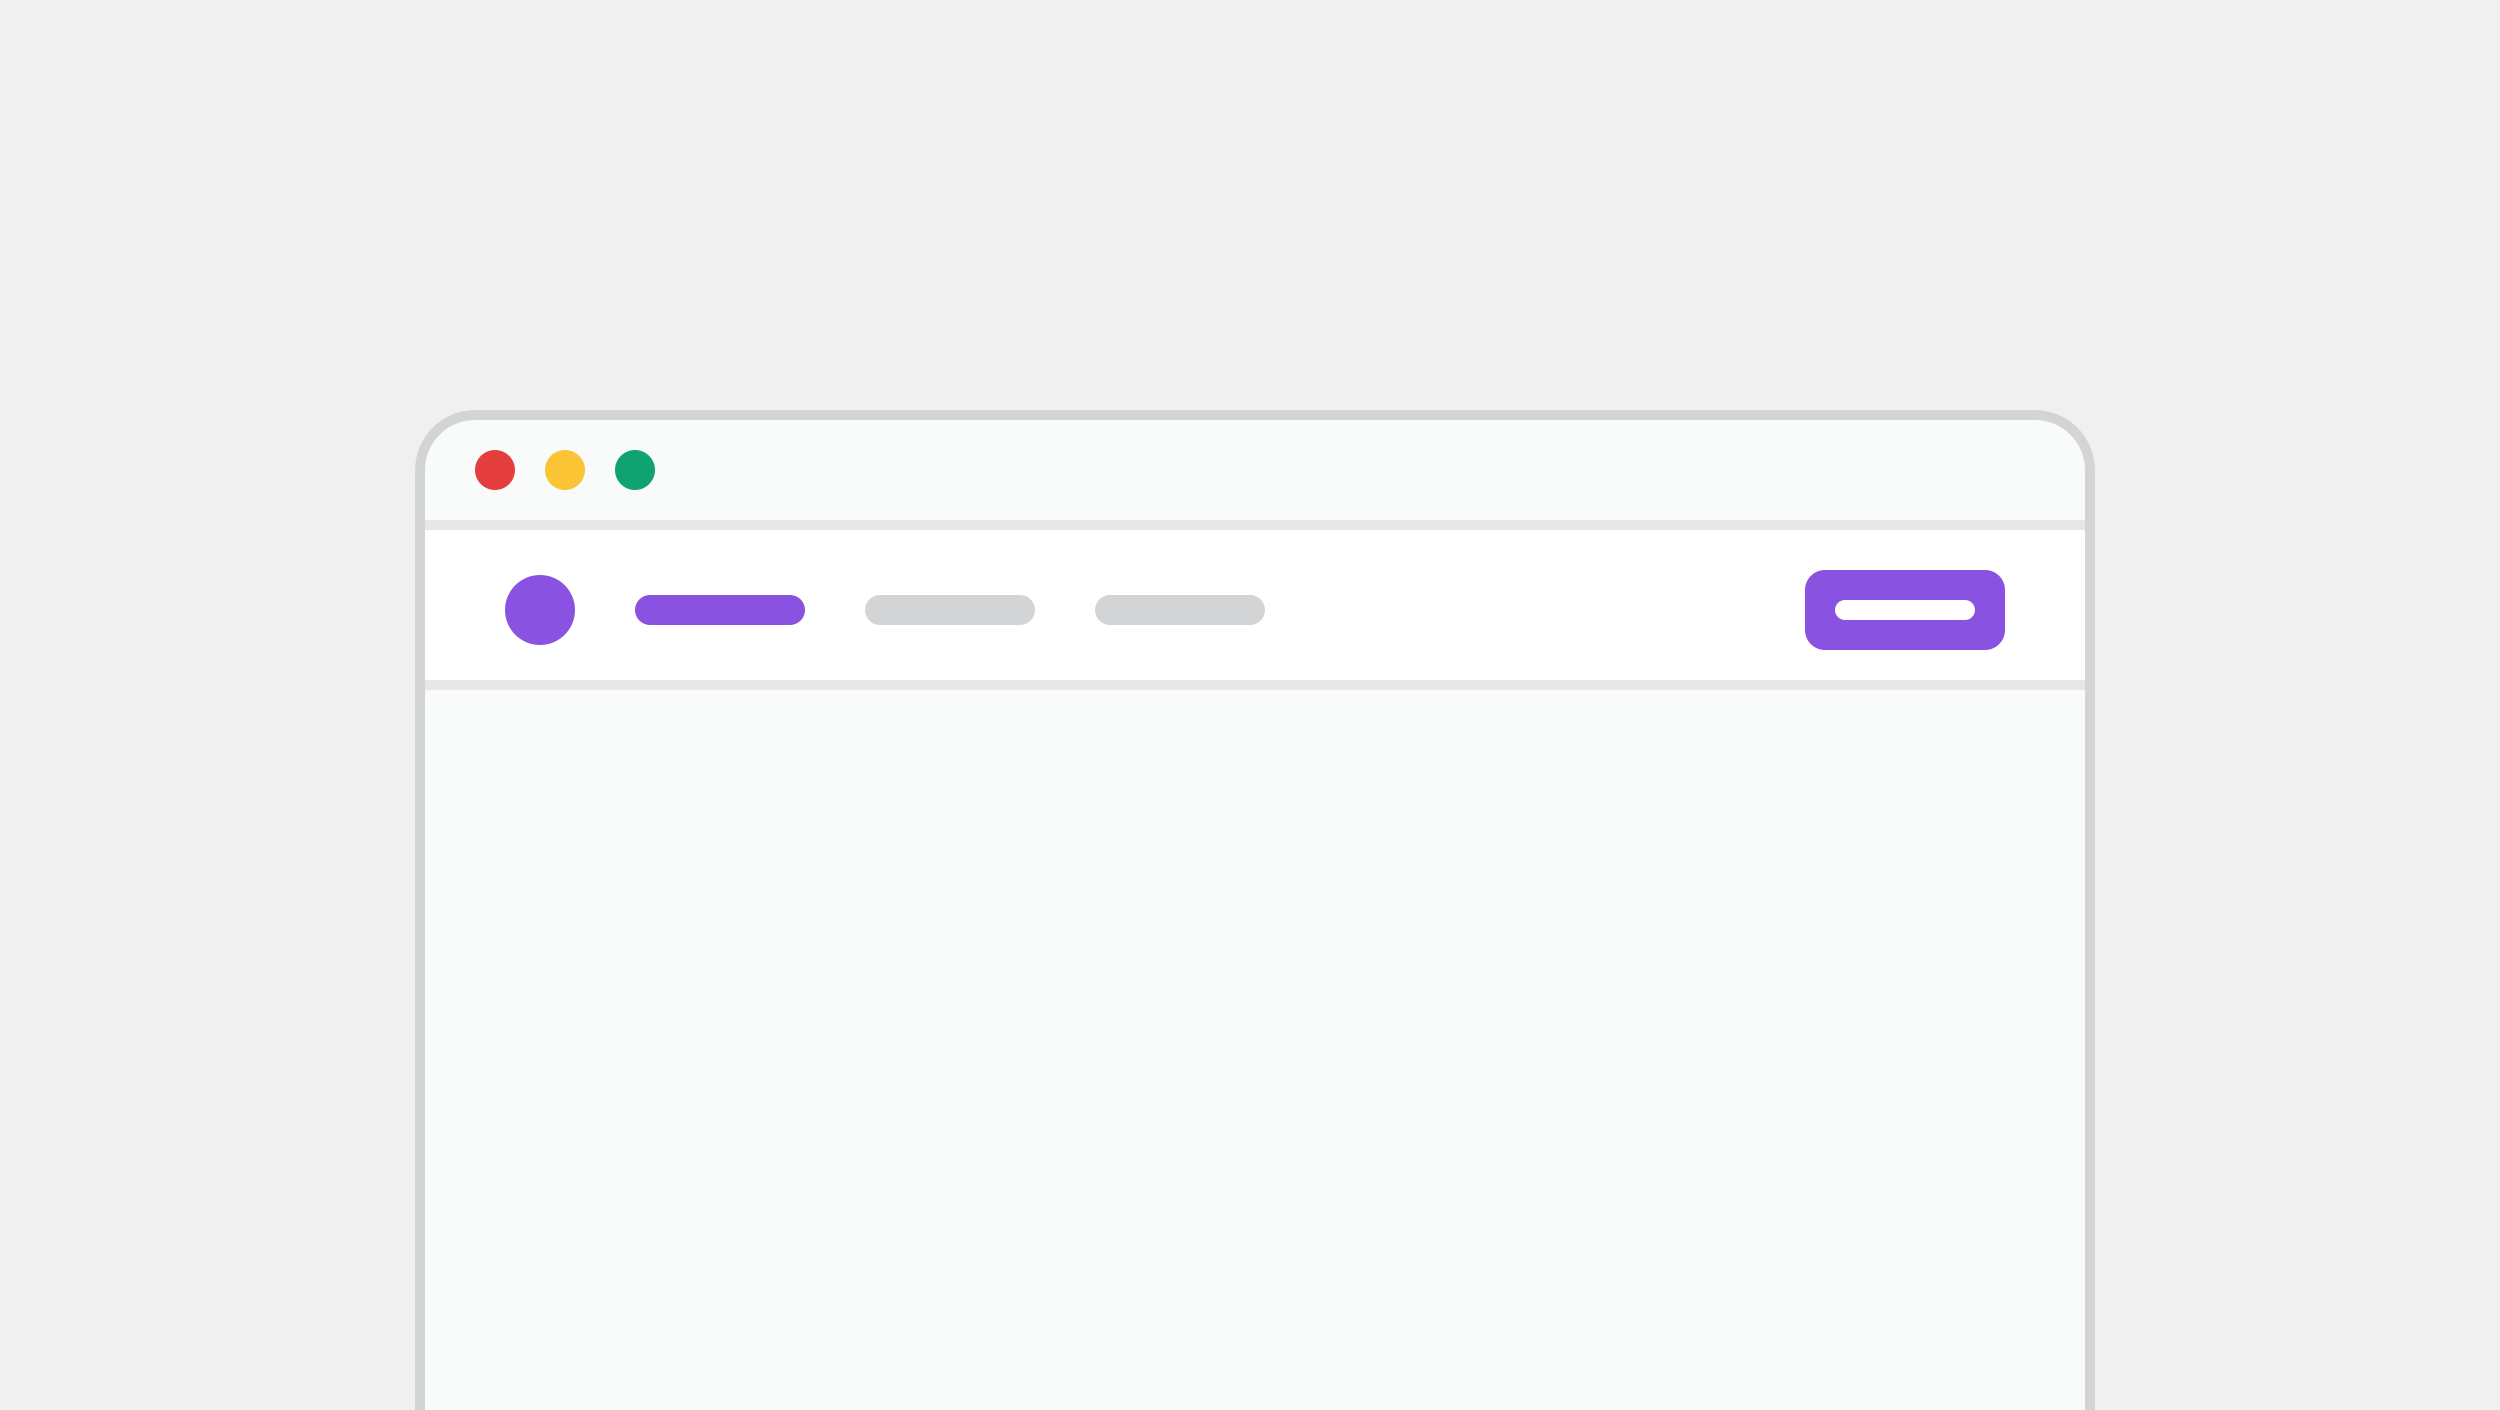
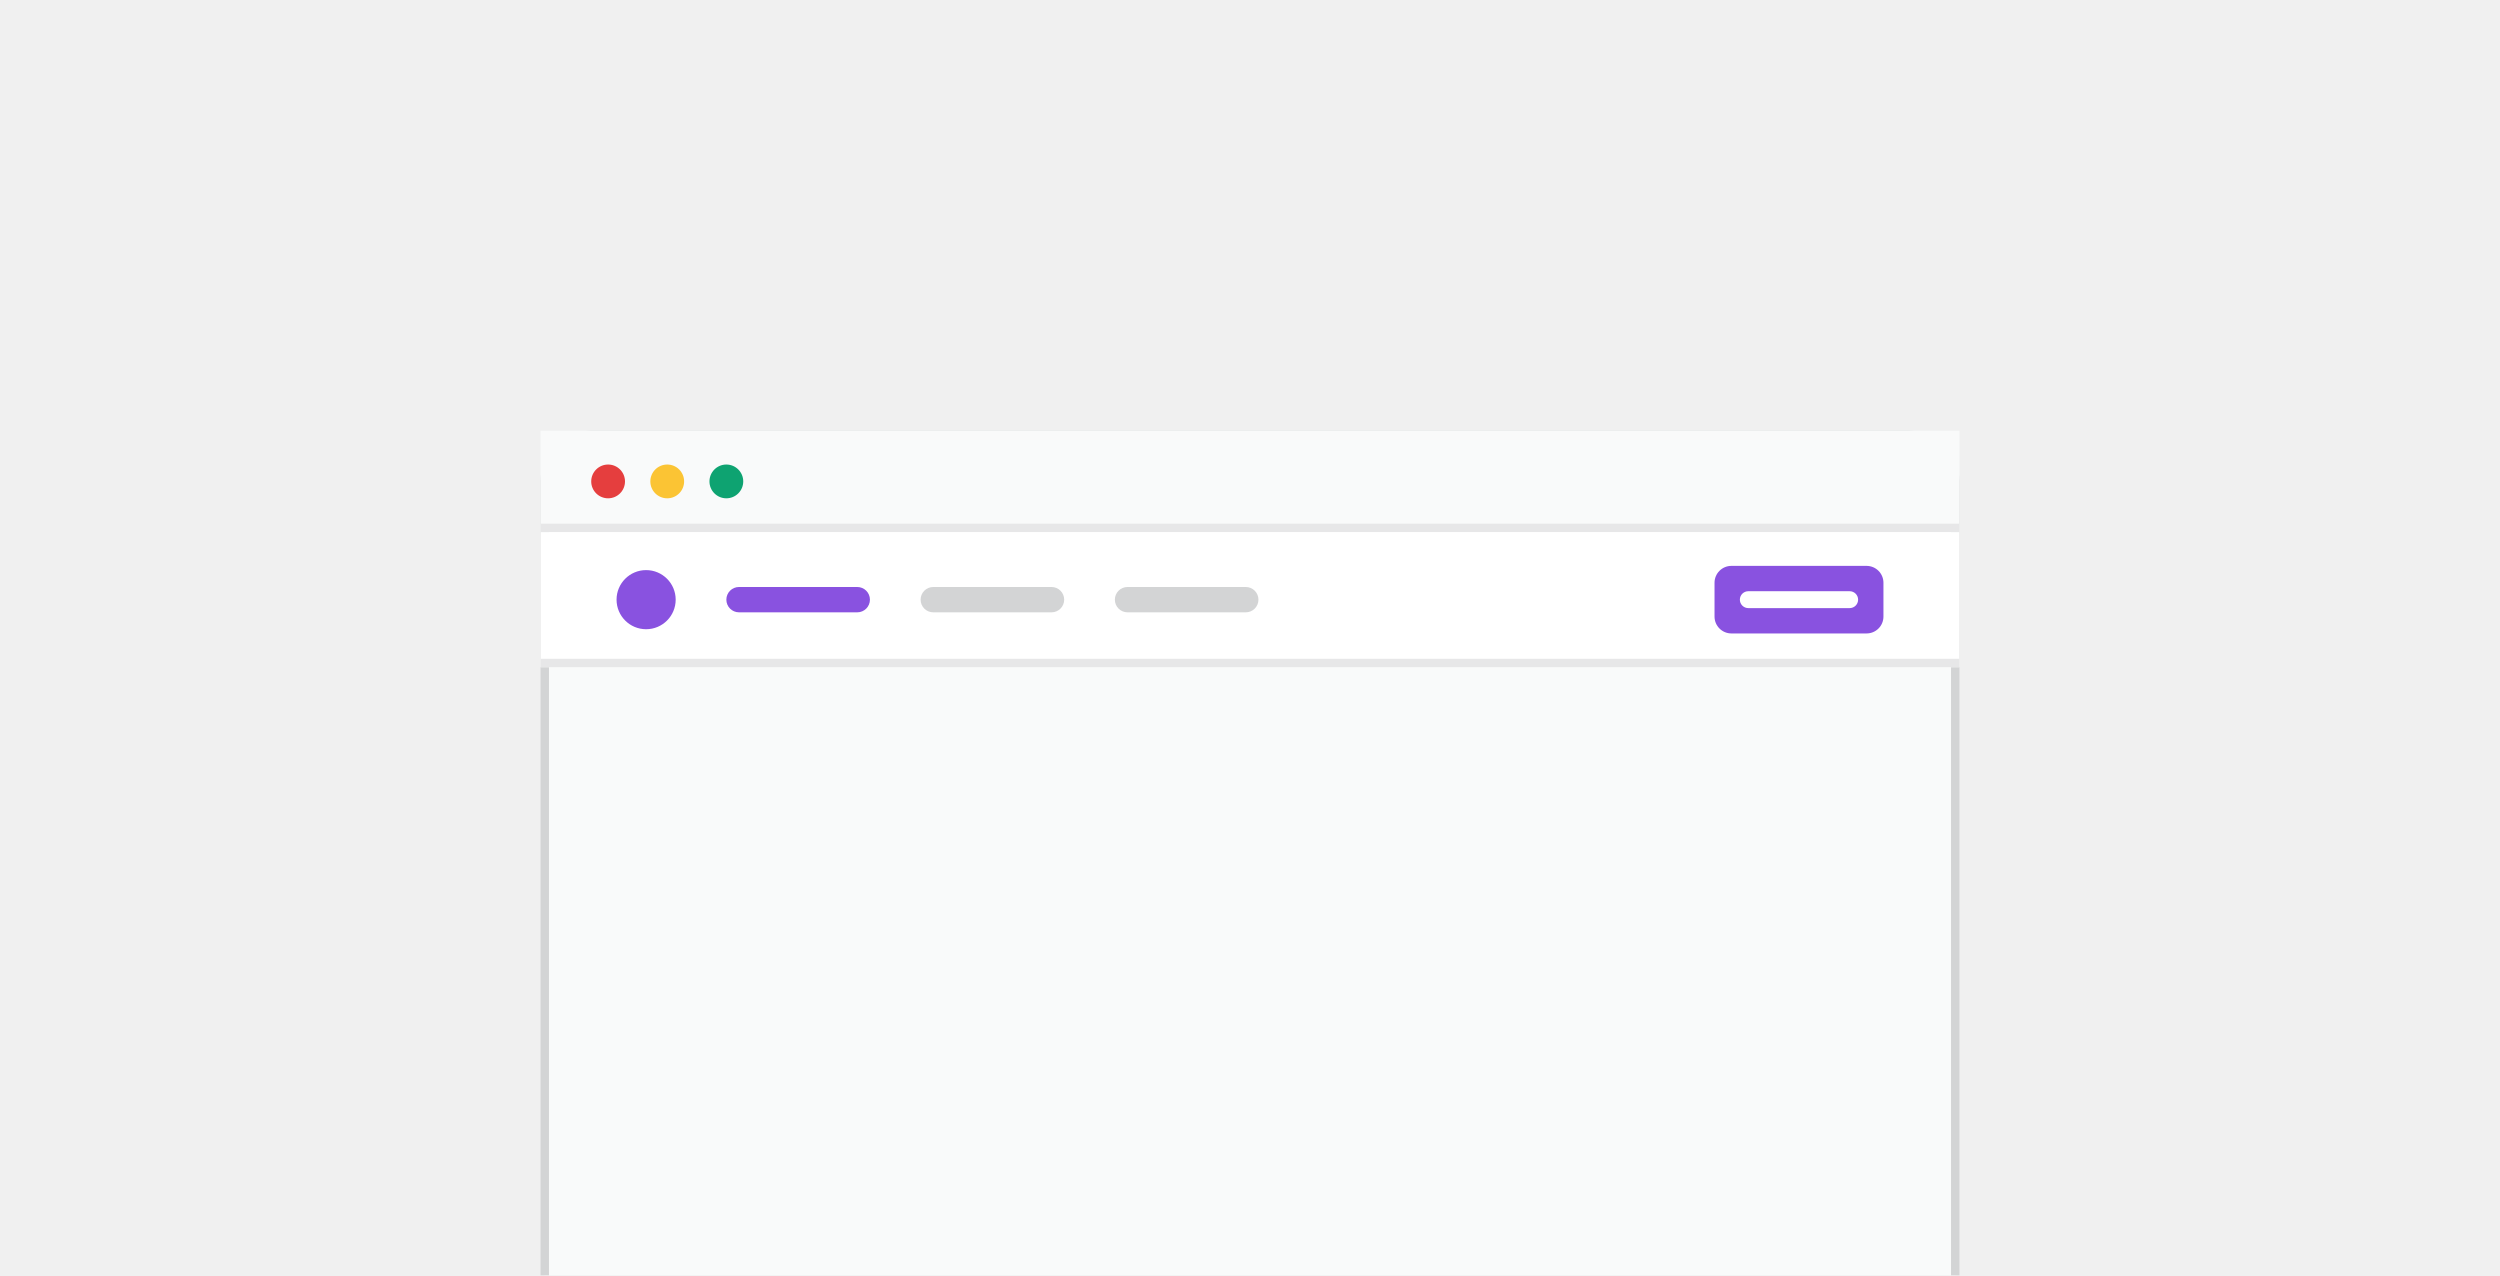
- <svg xmlns="http://www.w3.org/2000/svg" width="250" height="141" viewBox="0 0 250 141" fill="none">
-   <g clip-path="url(#clip0_10_7791)">
-     <g clip-path="url(#clip1_10_7791)">
-       <path d="M41.5 47C41.5 43.686 44.186 41 47.5 41H203.5C206.814 41 209.5 43.686 209.5 47V146C209.5 149.314 206.814 152 203.5 152H47.5C44.186 152 41.5 149.314 41.5 146V47Z" fill="#F9FAFA" />
-       <mask id="path-3-inside-1_10_7791" fill="white">
-         <path d="M41.5 41H209.5V53H41.5V41Z" />
-       </mask>
-       <path d="M41.5 41H209.5V53H41.5V41Z" fill="#F9FAFA" />
-       <path d="M209.5 52H41.5V54H209.5V52Z" fill="#E7E7E8" mask="url(#path-3-inside-1_10_7791)" />
-       <rect x="47.5" y="45" width="4" height="4" rx="2" fill="#E53E3E" />
-       <rect x="54.5" y="45" width="4" height="4" rx="2" fill="#FBC434" />
-       <rect x="61.5" y="45" width="4" height="4" rx="2" fill="#0EA371" />
-       <mask id="path-8-inside-2_10_7791" fill="white">
-         <path d="M41.5 53H209.5V69H41.5V53Z" />
-       </mask>
-       <path d="M41.5 53H209.5V69H41.5V53Z" fill="white" />
-       <path d="M209.5 68H41.5V70H209.5V68Z" fill="#E7E7E8" mask="url(#path-8-inside-2_10_7791)" />
-       <rect x="50.5" y="57.5" width="7" height="7" rx="3.5" fill="#8952E0" />
-       <rect x="63.5" y="59.5" width="17" height="3" rx="1.5" fill="#8952E0" />
-       <rect x="86.5" y="59.5" width="17" height="3" rx="1.5" fill="#D3D4D5" />
-       <rect x="109.5" y="59.5" width="17" height="3" rx="1.5" fill="#D3D4D5" />
-       <rect x="180.5" y="57" width="20" height="8" rx="2" fill="#8952E0" />
-       <rect x="183.5" y="60" width="14" height="2" rx="1" fill="white" />
-     </g>
-     <path d="M42 47C42 43.962 44.462 41.5 47.5 41.5H203.5C206.538 41.5 209 43.962 209 47V146C209 149.038 206.538 151.5 203.5 151.5H47.5C44.462 151.5 42 149.038 42 146V47Z" stroke="#D3D4D5" />
+ <svg xmlns="http://www.w3.org/2000/svg" width="296" height="151" viewBox="0 0 296 151" fill="none">
+   <g clip-path="url(#clip0_263_11709)">
+     <path d="M70 51.5H226C229.038 51.5 231.5 53.962 231.5 57V194C231.5 197.038 229.038 199.5 226 199.5H70C66.962 199.5 64.5 197.038 64.5 194V57C64.5 53.962 66.962 51.5 70 51.5Z" fill="#F9FAFA" />
+     <path d="M70 51.5H226C229.038 51.5 231.5 53.962 231.5 57V194C231.5 197.038 229.038 199.5 226 199.5H70C66.962 199.5 64.5 197.038 64.5 194V57C64.5 53.962 66.962 51.5 70 51.5Z" stroke="#D3D4D5" />
+     <mask id="path-2-inside-1_263_11709" fill="white">
+       <path d="M64 51H232V63H64V51Z" />
+     </mask>
+     <path d="M64 51H232V63H64V51Z" fill="#F9FAFA" />
+     <path d="M232 62H64V64H232V62Z" fill="#E7E7E8" mask="url(#path-2-inside-1_263_11709)" />
+     <rect x="70" y="55" width="4" height="4" rx="2" fill="#E53E3E" />
+     <rect x="77" y="55" width="4" height="4" rx="2" fill="#FBC434" />
+     <rect x="84" y="55" width="4" height="4" rx="2" fill="#0EA371" />
+     <mask id="path-7-inside-2_263_11709" fill="white">
+       <path d="M64 63H232V79H64V63Z" />
+     </mask>
+     <path d="M64 63H232V79H64V63Z" fill="white" />
+     <path d="M232 78H64V80H232V78Z" fill="#E7E7E8" mask="url(#path-7-inside-2_263_11709)" />
+     <rect x="73" y="67.5" width="7" height="7" rx="3.5" fill="#8952E0" />
+     <rect x="86" y="69.5" width="17" height="3" rx="1.5" fill="#8952E0" />
+     <rect x="109" y="69.5" width="17" height="3" rx="1.5" fill="#D3D4D5" />
+     <rect x="132" y="69.5" width="17" height="3" rx="1.5" fill="#D3D4D5" />
+     <rect x="203" y="67" width="20" height="8" rx="2" fill="#8952E0" />
+     <rect x="206" y="70" width="14" height="2" rx="1" fill="white" />
  </g>
  <defs>
-     <clipPath id="clip0_10_7791">
-       <rect width="249" height="141" fill="white" transform="translate(0.5)" />
-     </clipPath>
-     <clipPath id="clip1_10_7791">
-       <path d="M41.5 47C41.5 43.686 44.186 41 47.5 41H203.5C206.814 41 209.5 43.686 209.5 47V146C209.5 149.314 206.814 152 203.5 152H47.5C44.186 152 41.5 149.314 41.5 146V47Z" fill="white" />
+     <clipPath id="clip0_263_11709">
+       <rect width="296" height="151" fill="white" />
    </clipPath>
  </defs>
</svg>
